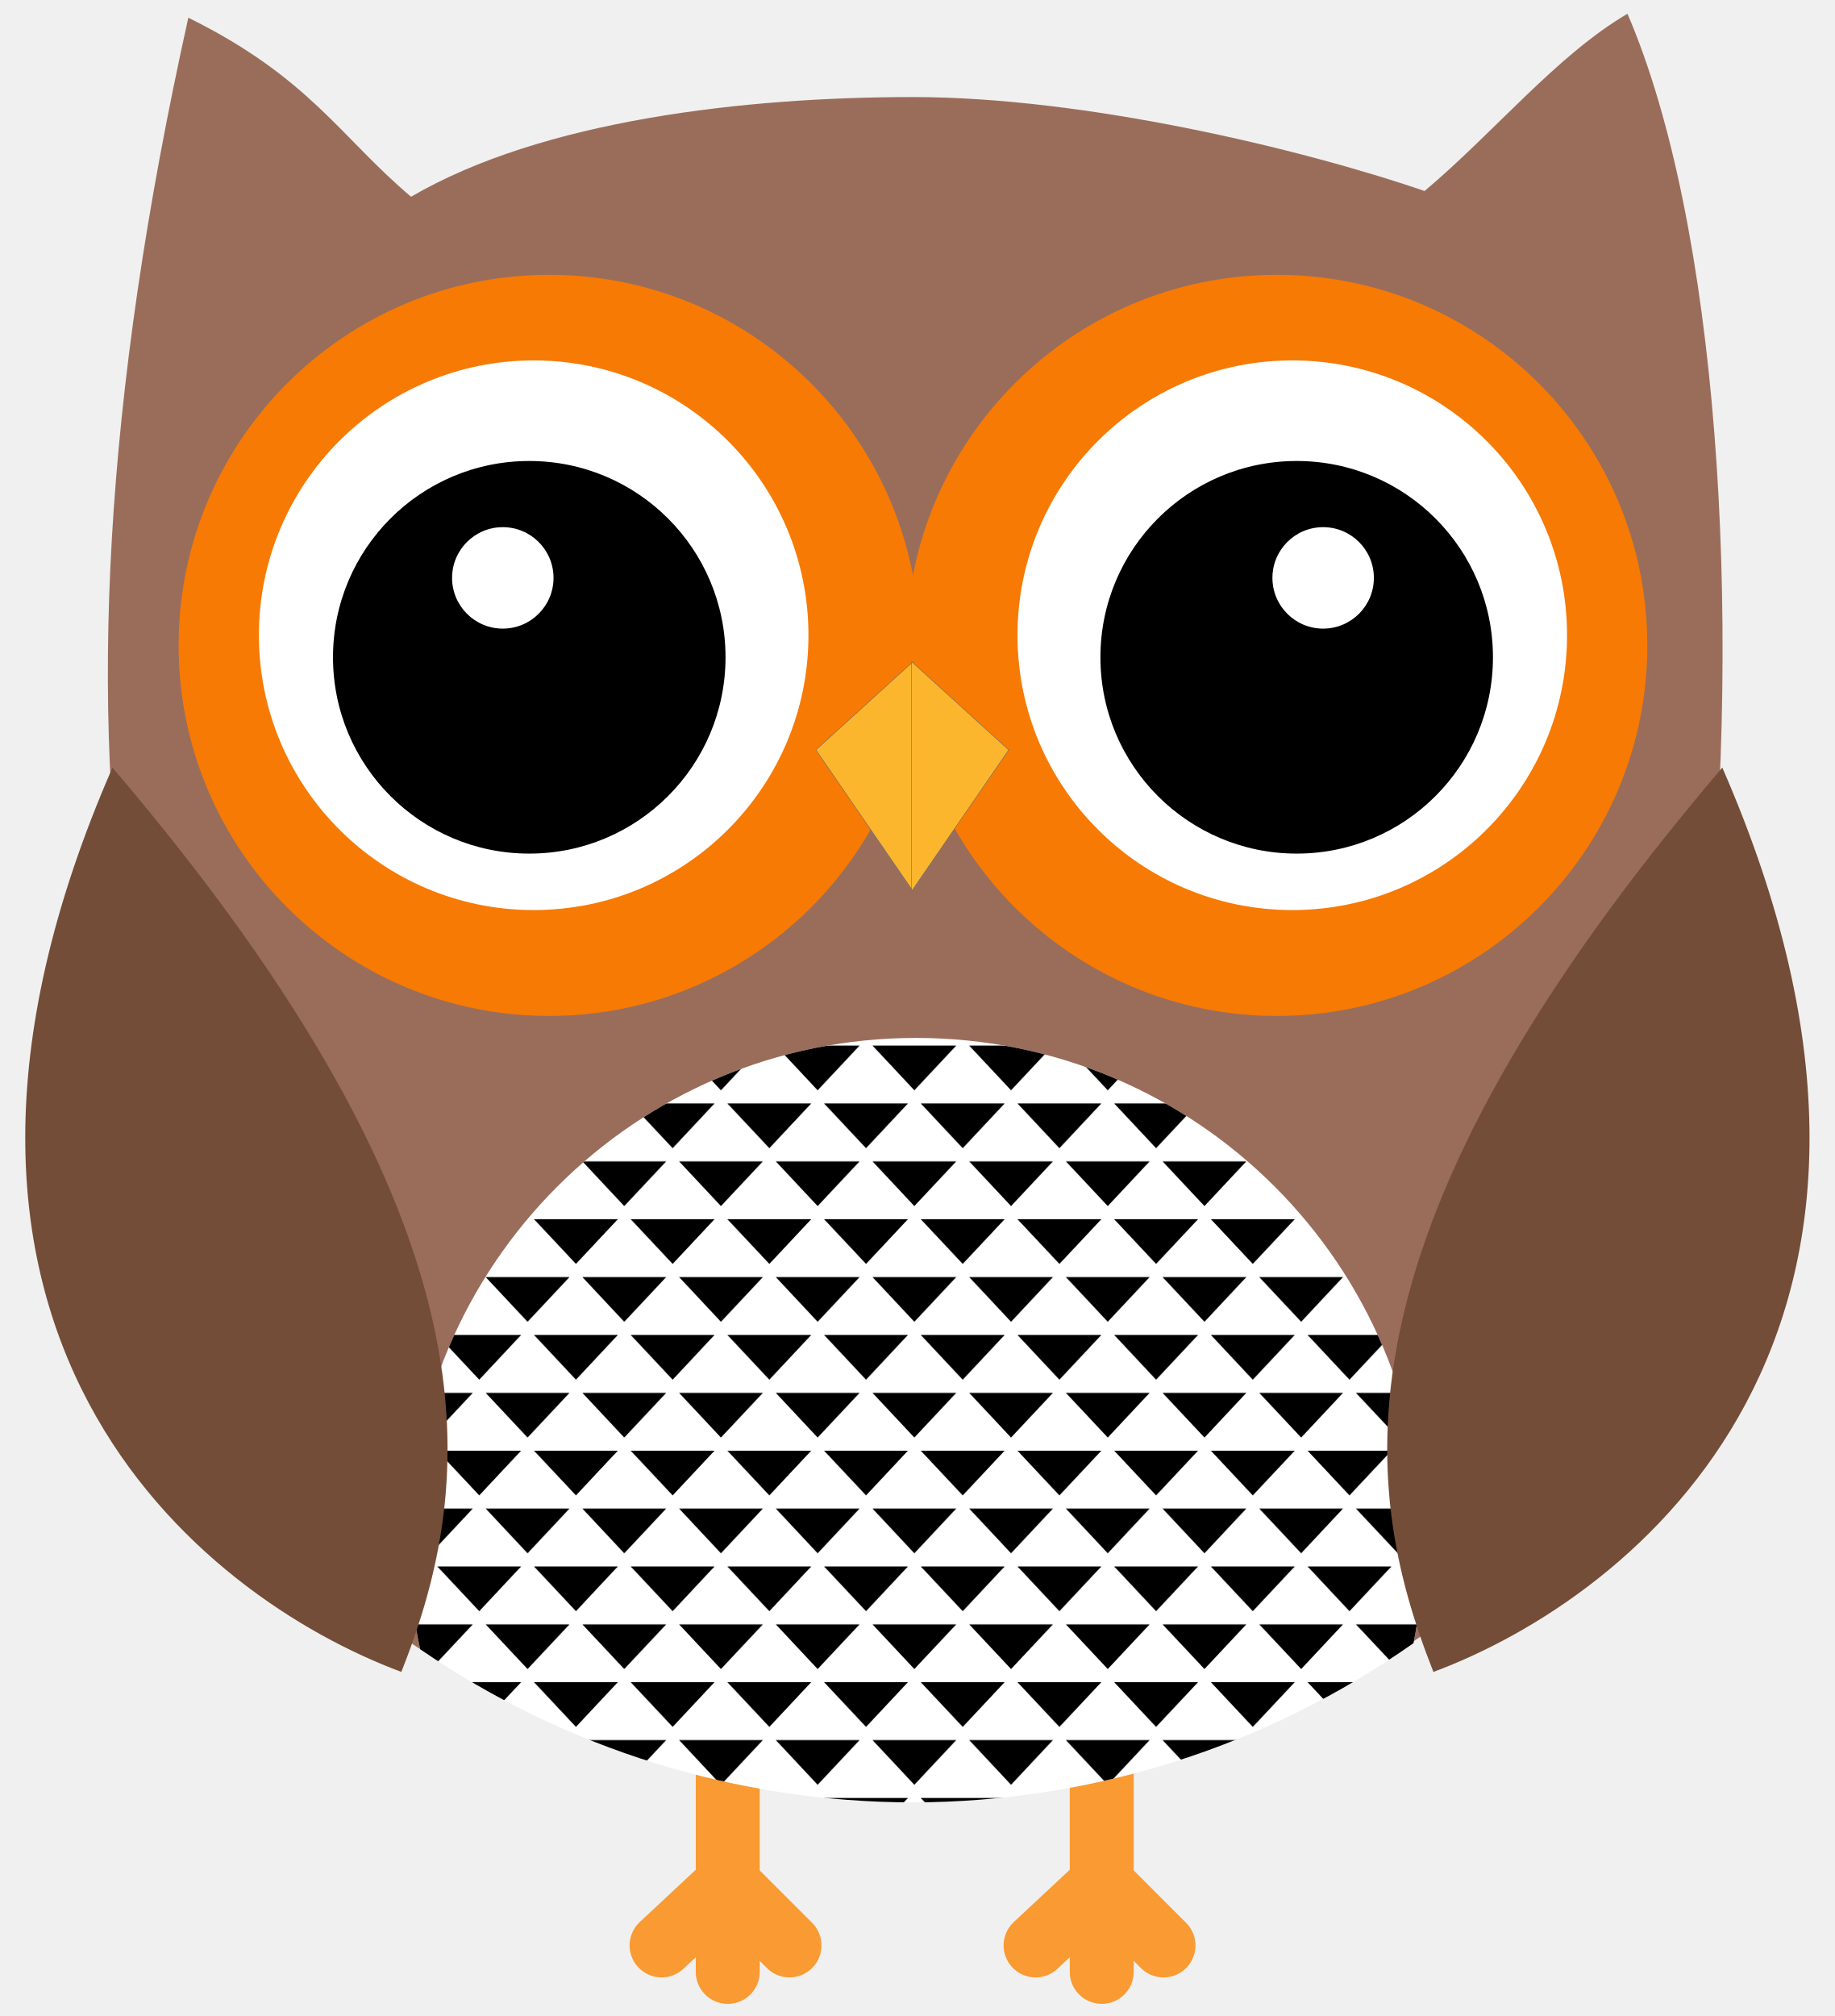
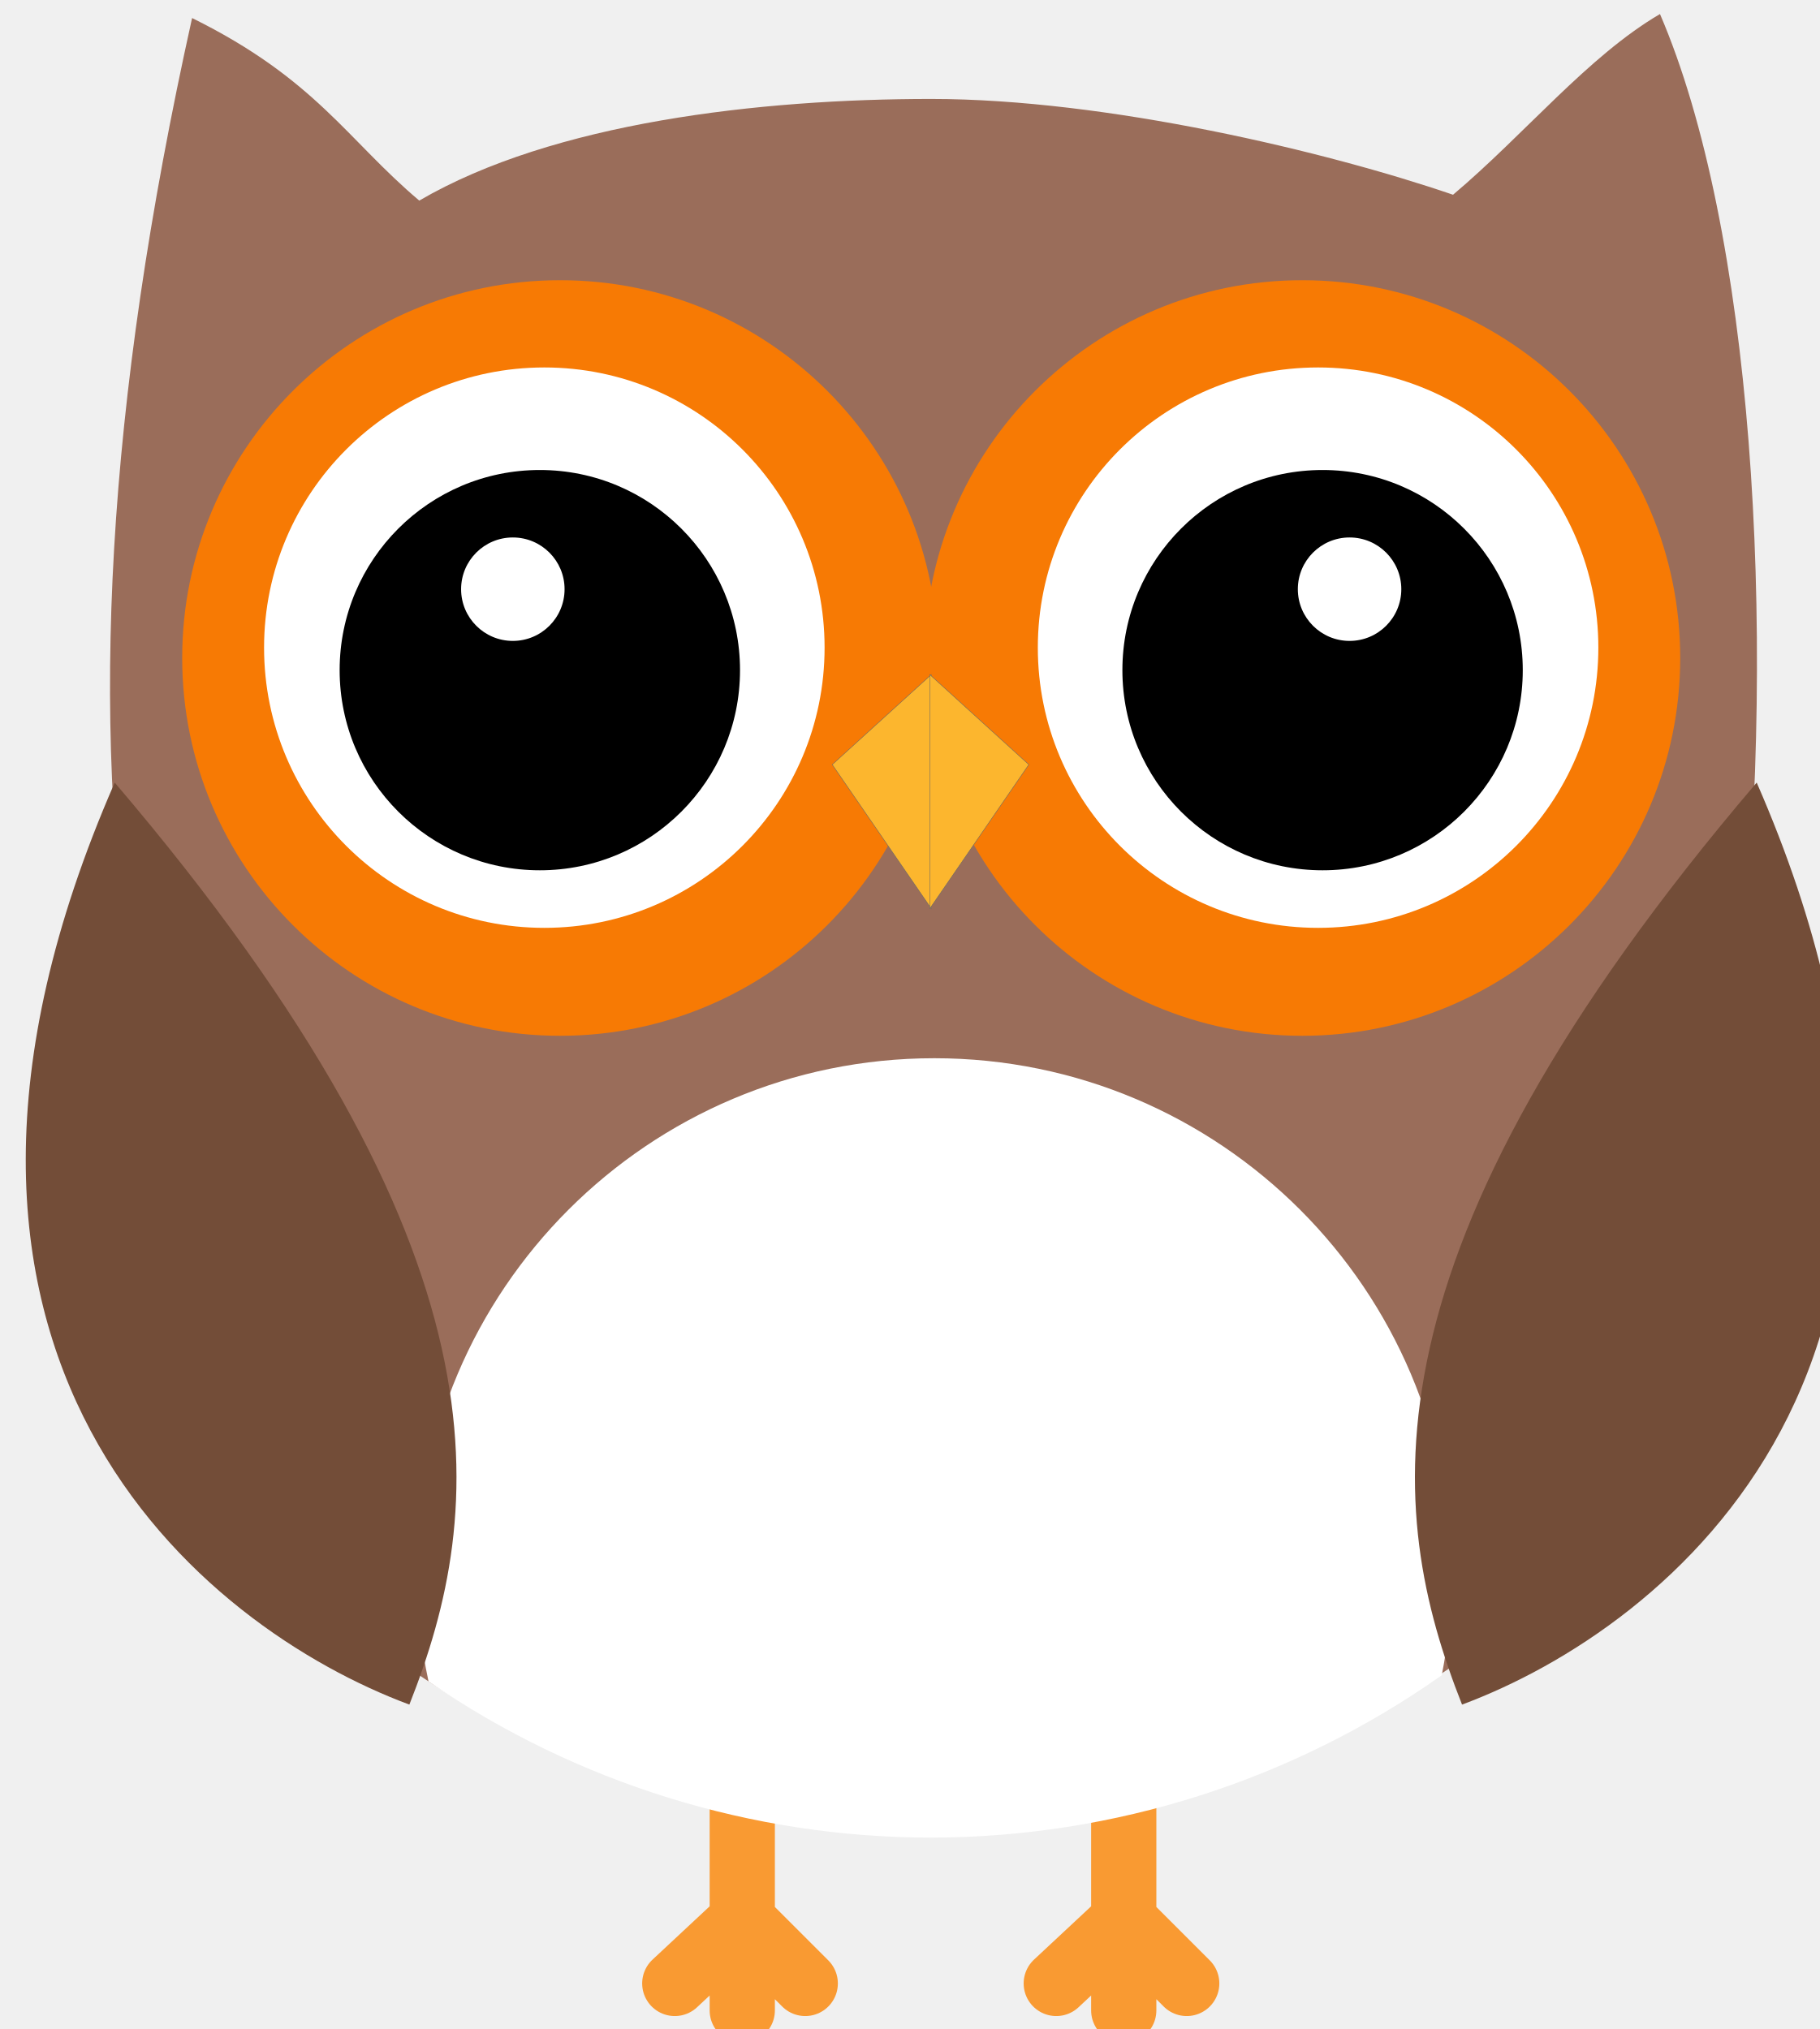
- <svg xmlns="http://www.w3.org/2000/svg" xmlns:xlink="http://www.w3.org/1999/xlink" width="416" height="457">
+ <svg xmlns="http://www.w3.org/2000/svg" xmlns:xlink="http://www.w3.org/1999/xlink">
  <defs>
-     <pattern id="mytri" patternUnits="userSpaceOnUse" y="14" x="10" width="21.924" height="26.238">
+     <pattern id="mytri" patternUnits="userSpaceOnUse" y="14" x="10">
      <path d="M 20.462,0 10.962,10.137 1.461,0 Z M 0,13.12 0,23.256 9.5,13.12 0,13.12 Z m 12.422,0 9.502,10.137 0,-10.137 -9.502,0 z" />
    </pattern>
    <path id="belly" d="m 207.683,235.287 a 115,115 0 0 0 -115,115 115,115 0 0 0 2.576,23.564 197.5,197.5 0 0 0 111.82,34.728 197.5,197.5 0 0 0 113.412,-36.102 115,115 0 0 0 2.192,-22.191 115,115 0 0 0 -115,-115 z" />
  </defs>
  <path id="leg" d="m 150,441 15,-14 14,14 m -14,-61 0,67" fill="none" stroke-width="14.5" stroke-linecap="round" stroke="#f99a32" />
  <use xlink:href="#leg" transform="translate(84.8,0)" />
  <path id="body" d="M 369,3.12 C 410,98.4 391,353 325,369 292,392 251,408 207,408 164,408 125,394 92.5,372 29.3,283 4.24,177 42.7,4.01 70.2,17.6 77.2,31.1 93.2,44.6 123,27.2 169,22 207,22 c 39,0 88,11.7 116,21.3 16,-13.5 30,-30.8 46,-40.18 z" fill="#9a6d5a" />
  <use xlink:href="#belly" fill="white" />
  <use xlink:href="#belly" fill="url(#mytri)" />
  <path id="wing" d="M 25.5,174 C -30.4,302 45.3,362 91,379 108,336 115,279 25.5,174 Z" fill="#734d38" />
  <use xlink:href="#wing" transform="translate(416, 0) scale(-1,1)" />
  <g id="eye">
    <circle cx="124.5" cy="146.3" r="84" fill="#f77a04" />
    <circle cx="121" cy="144" r="62.3" fill="white" />
    <circle cx="120" cy="149" r="44.5" fill="black" />
    <circle cx="114" cy="131" r="11.5" fill="white" />
  </g>
  <use xlink:href="#eye" transform="translate(414, 0) scale(-1,1)" />
  <path id="beak" d="m 207,150 0,52 -22,-32 z" fill="#fcb62e" stroke="#666" stroke-width="0.1" />
  <use xlink:href="#beak" fill="#f89b33" transform="translate(413.7, 0) scale(-1,1)" />
</svg>
